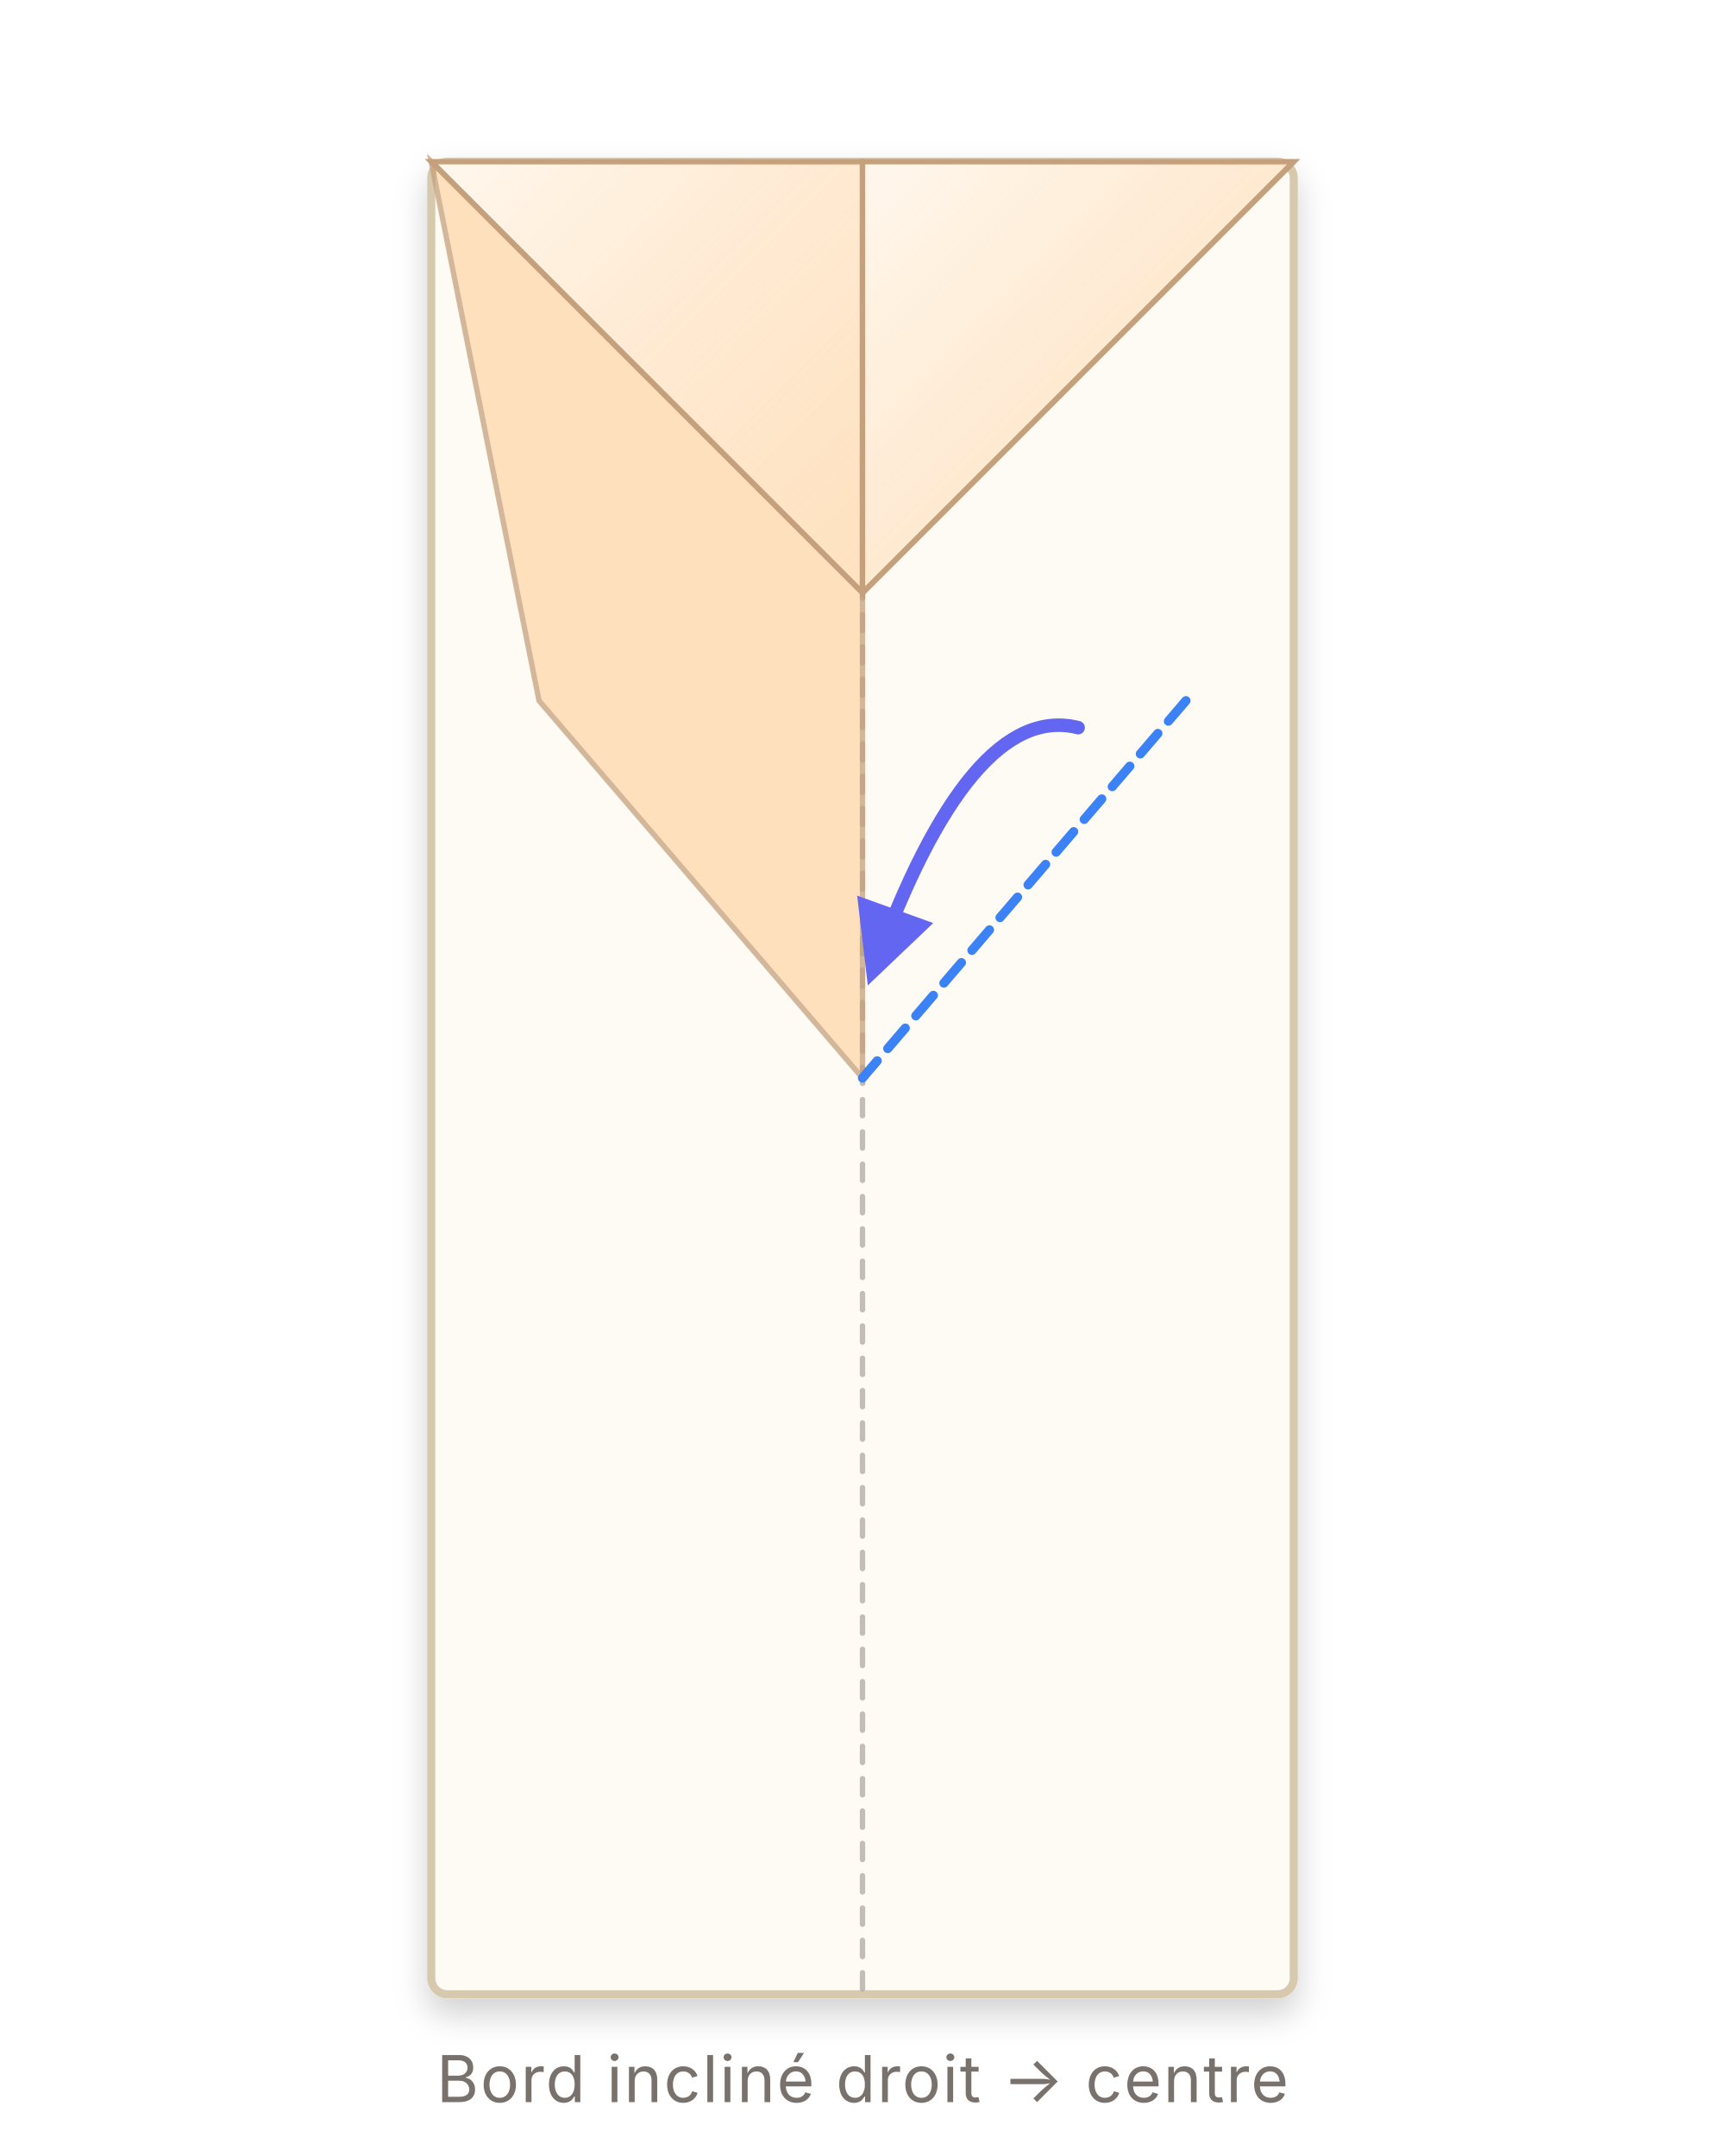
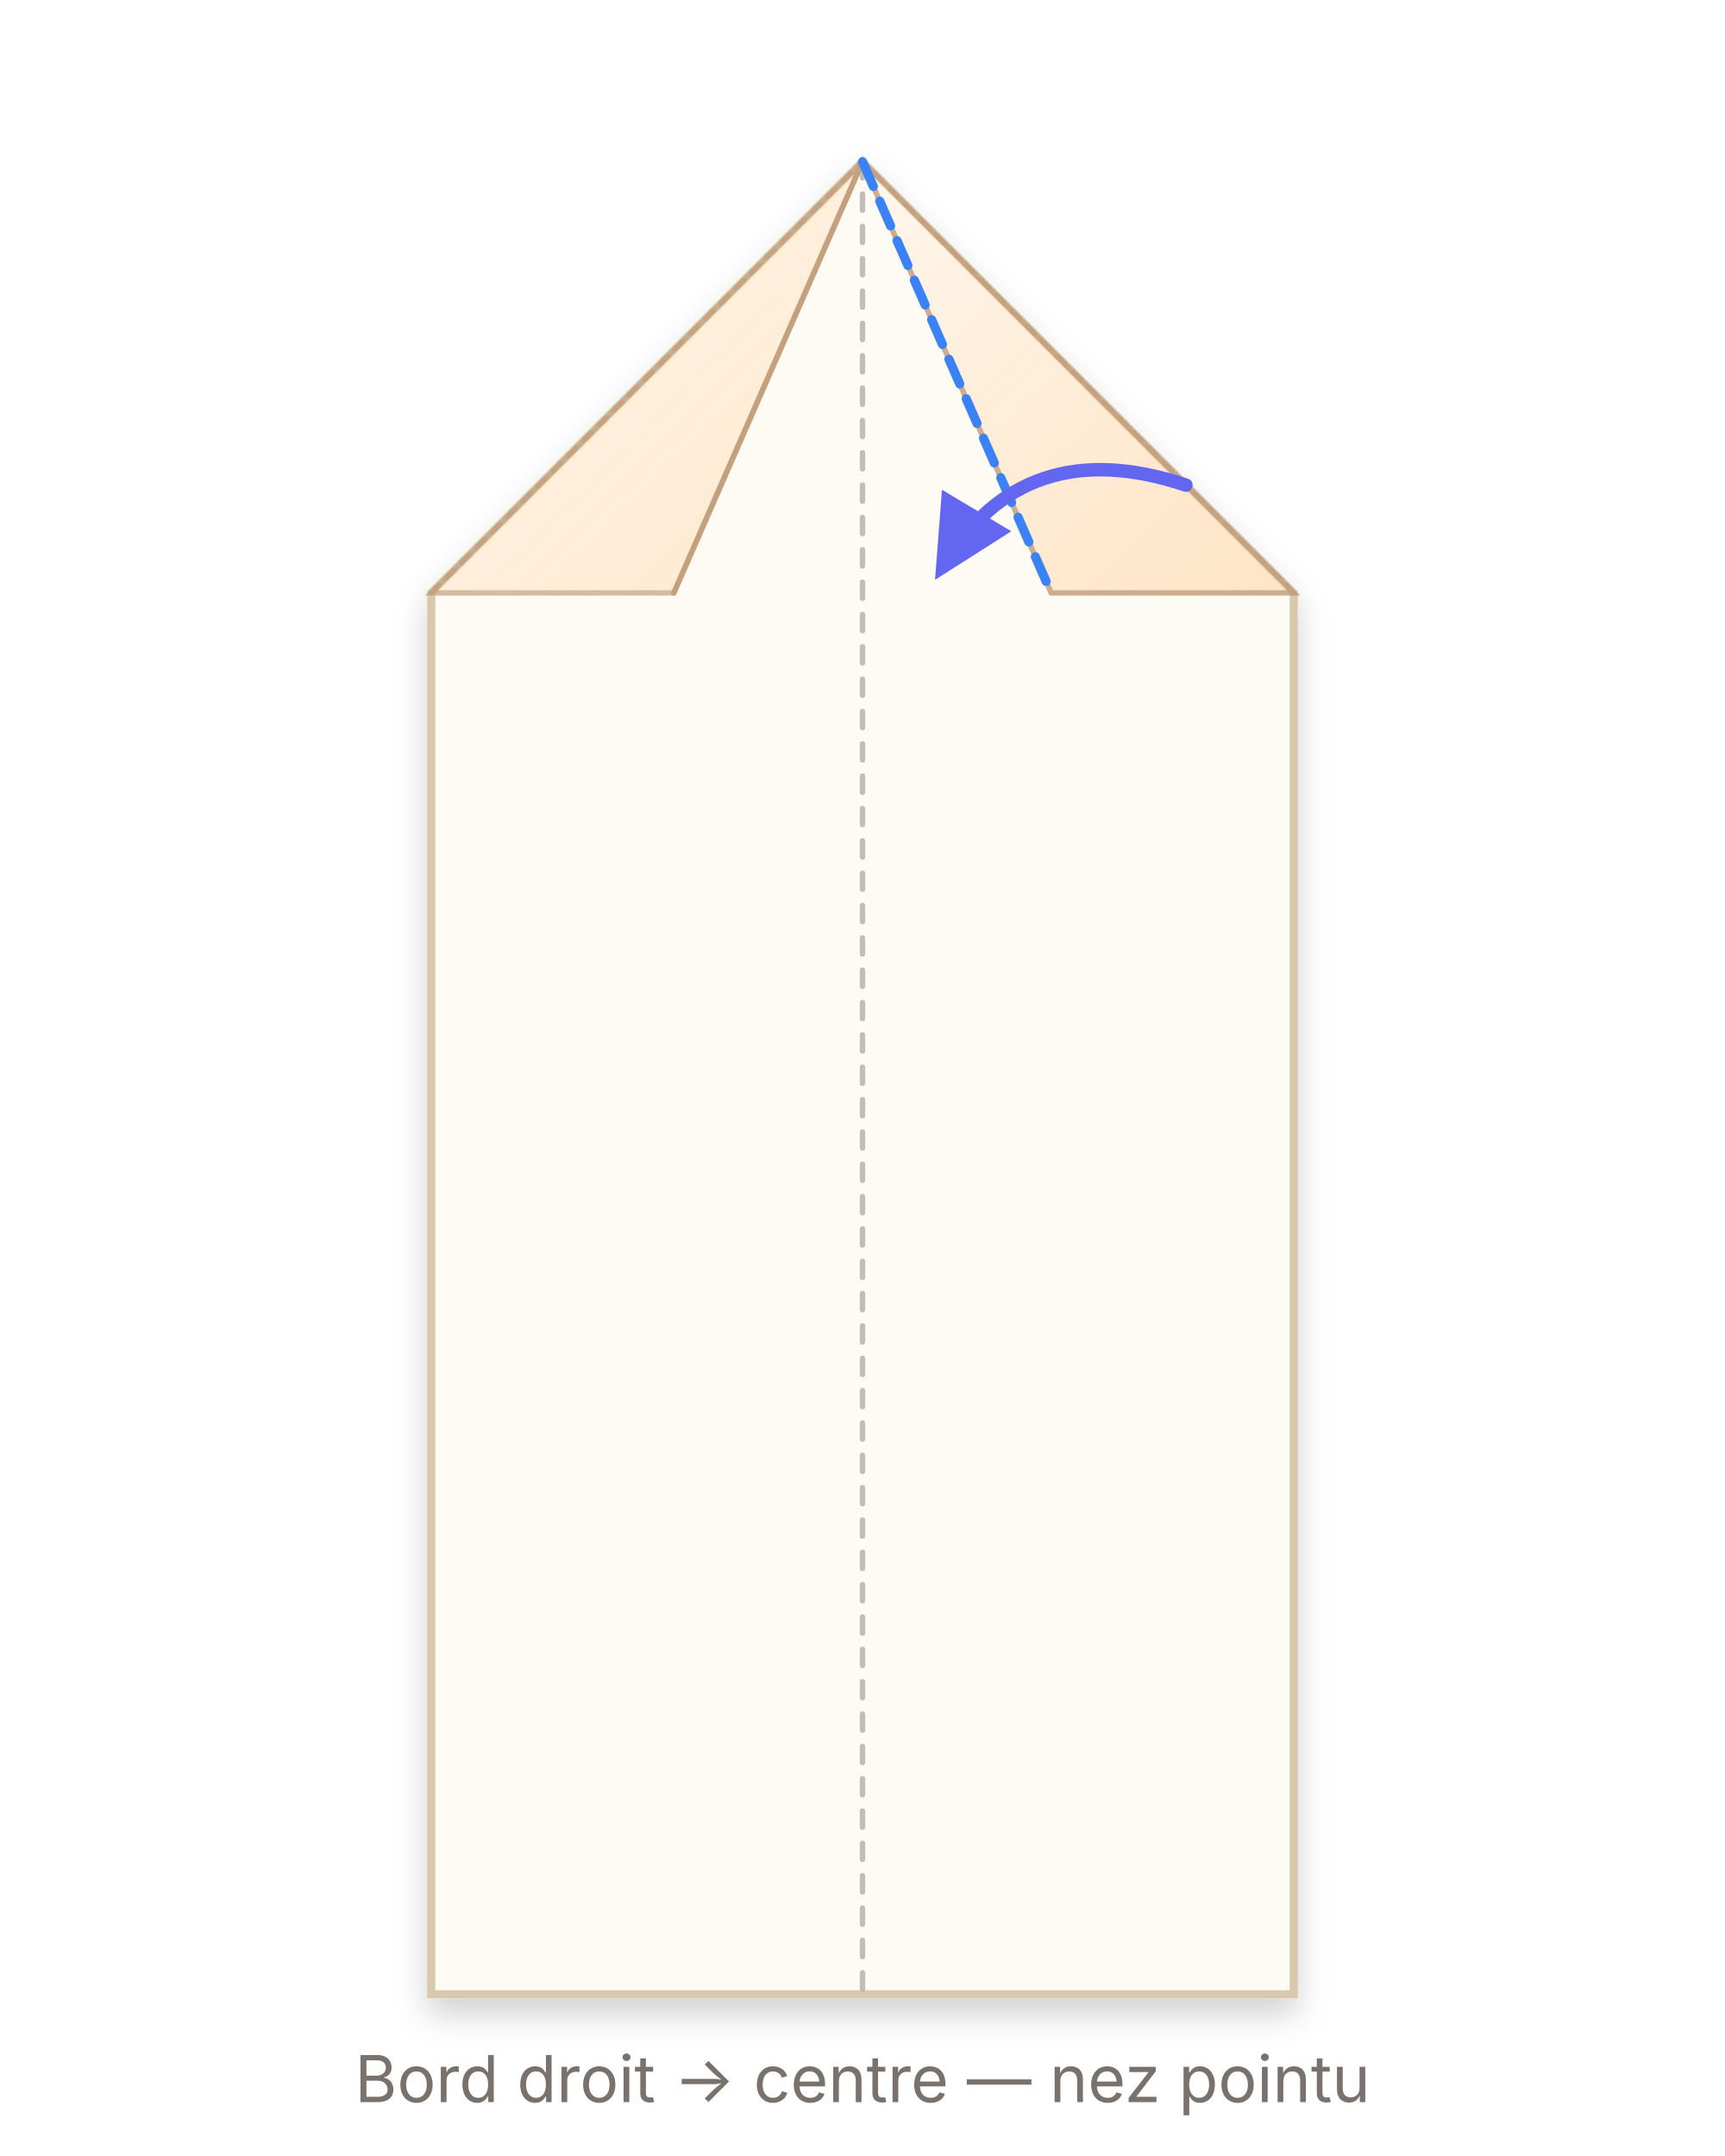
- <svg xmlns="http://www.w3.org/2000/svg" viewBox="0 0 320 400" fill="none" font-family="system-ui, -apple-system, sans-serif">
+ <svg xmlns="http://www.w3.org/2000/svg" viewBox="0 0 320 400" fill="none" font-family="system-ui,-apple-system,sans-serif">
  <defs>
    <filter id="ps" x="-10%" y="-10%" width="120%" height="120%">
      <feGaussianBlur in="SourceAlpha" stdDeviation="3" />
      <feOffset dx="0" dy="3" />
      <feComponentTransfer>
        <feFuncA type="linear" slope="0.18" />
      </feComponentTransfer>
      <feMerge>
        <feMergeNode />
        <feMergeNode in="SourceGraphic" />
      </feMerge>
    </filter>
    <marker id="arr" viewBox="0 0 10 10" refX="8" refY="5" markerWidth="6" markerHeight="6" orient="auto-start-reverse">
      <path d="M 0 0 L 10 5 L 0 10 z" fill="#6366f1" />
    </marker>
    <marker id="arrT" viewBox="0 0 10 10" refX="8" refY="5" markerWidth="6" markerHeight="6" orient="auto-start-reverse">
      <path d="M 0 0 L 10 5 L 0 10 z" fill="#14b8a6" />
    </marker>
    <linearGradient id="foldTri" x1="0" y1="0" x2="1" y2="1">
      <stop offset="0" stop-color="#fff7ed" />
      <stop offset="1" stop-color="#fed7aa" stop-opacity="0.7" />
    </linearGradient>
  </defs>
-   <rect x="80" y="30" width="160" height="340" rx="3" fill="#fefaf4" stroke="#d6c9ae" stroke-width="1.5" filter="url(#ps)" />
+   <polygon points="160,30 240,110 240,370 80,370 80,110" fill="#fefaf4" stroke="#d6c9ae" stroke-width="1.5" filter="url(#ps)" />
  <line x1="160" y1="30" x2="160" y2="370" stroke="#a8a29e" stroke-width="1" stroke-dasharray="3 3" stroke-linecap="round" opacity="0.7" />
-   <polygon points="80,30 160,30 160,110" fill="url(#foldTri)" stroke="#c4a07c" stroke-width="1" />
-   <polygon points="240,30 160,30 160,110" fill="url(#foldTri)" stroke="#c4a07c" stroke-width="1" />
-   <line x1="80" y1="30" x2="160" y2="110" stroke="#c4a07c" stroke-width="1" />
-   <line x1="240" y1="30" x2="160" y2="110" stroke="#c4a07c" stroke-width="1" />
-   <polygon points="80,30 160,110 160,200 100,130" fill="#fed7aa" stroke="#c4a07c" stroke-width="1" opacity="0.75" />
-   <line x1="220" y1="130" x2="160" y2="200" stroke="#3b82f6" stroke-width="1.7" stroke-dasharray="5 3" stroke-linecap="round" />
-   <path d="M 200 135 Q 180 130 162 180" stroke="#6366f1" stroke-width="2.5" stroke-linecap="round" fill="none" marker-end="url(#arr)" />
-   <text x="160" y="390" text-anchor="middle" font-size="12" fill="#78716c" letter-spacing="0.3">Bord incliné droit → centre</text>
+   <line x1="80" y1="110" x2="160" y2="30" stroke="#c4a07c" stroke-width="1" stroke-dasharray="2 2" stroke-linecap="round" opacity="0.7" />
+   <line x1="240" y1="110" x2="160" y2="30" stroke="#c4a07c" stroke-width="1" stroke-dasharray="2 2" stroke-linecap="round" opacity="0.7" />
+   <polygon points="160,30 80,110 125,110" fill="url(#foldTri)" stroke="#c4a07c" stroke-width="1" opacity="0.7" />
+   <line x1="160" y1="30" x2="125" y2="110" stroke="#c4a07c" stroke-width="1" stroke-linecap="round" />
+   <polygon points="160,30 240,110 195,110" fill="url(#foldTri)" stroke="#c4a07c" stroke-width="1" opacity="0.85" />
+   <line x1="160" y1="30" x2="195" y2="110" stroke="#3b82f6" stroke-width="1.7" stroke-dasharray="5 3" stroke-linecap="round" />
+   <path d="M 220 90 Q 190 80 175 105" stroke="#6366f1" stroke-width="2.5" stroke-linecap="round" fill="none" marker-end="url(#arr)" />
+   <text x="160" y="390" text-anchor="middle" font-size="12" fill="#78716c">Bord droit → centre — nez pointu</text>
</svg>
